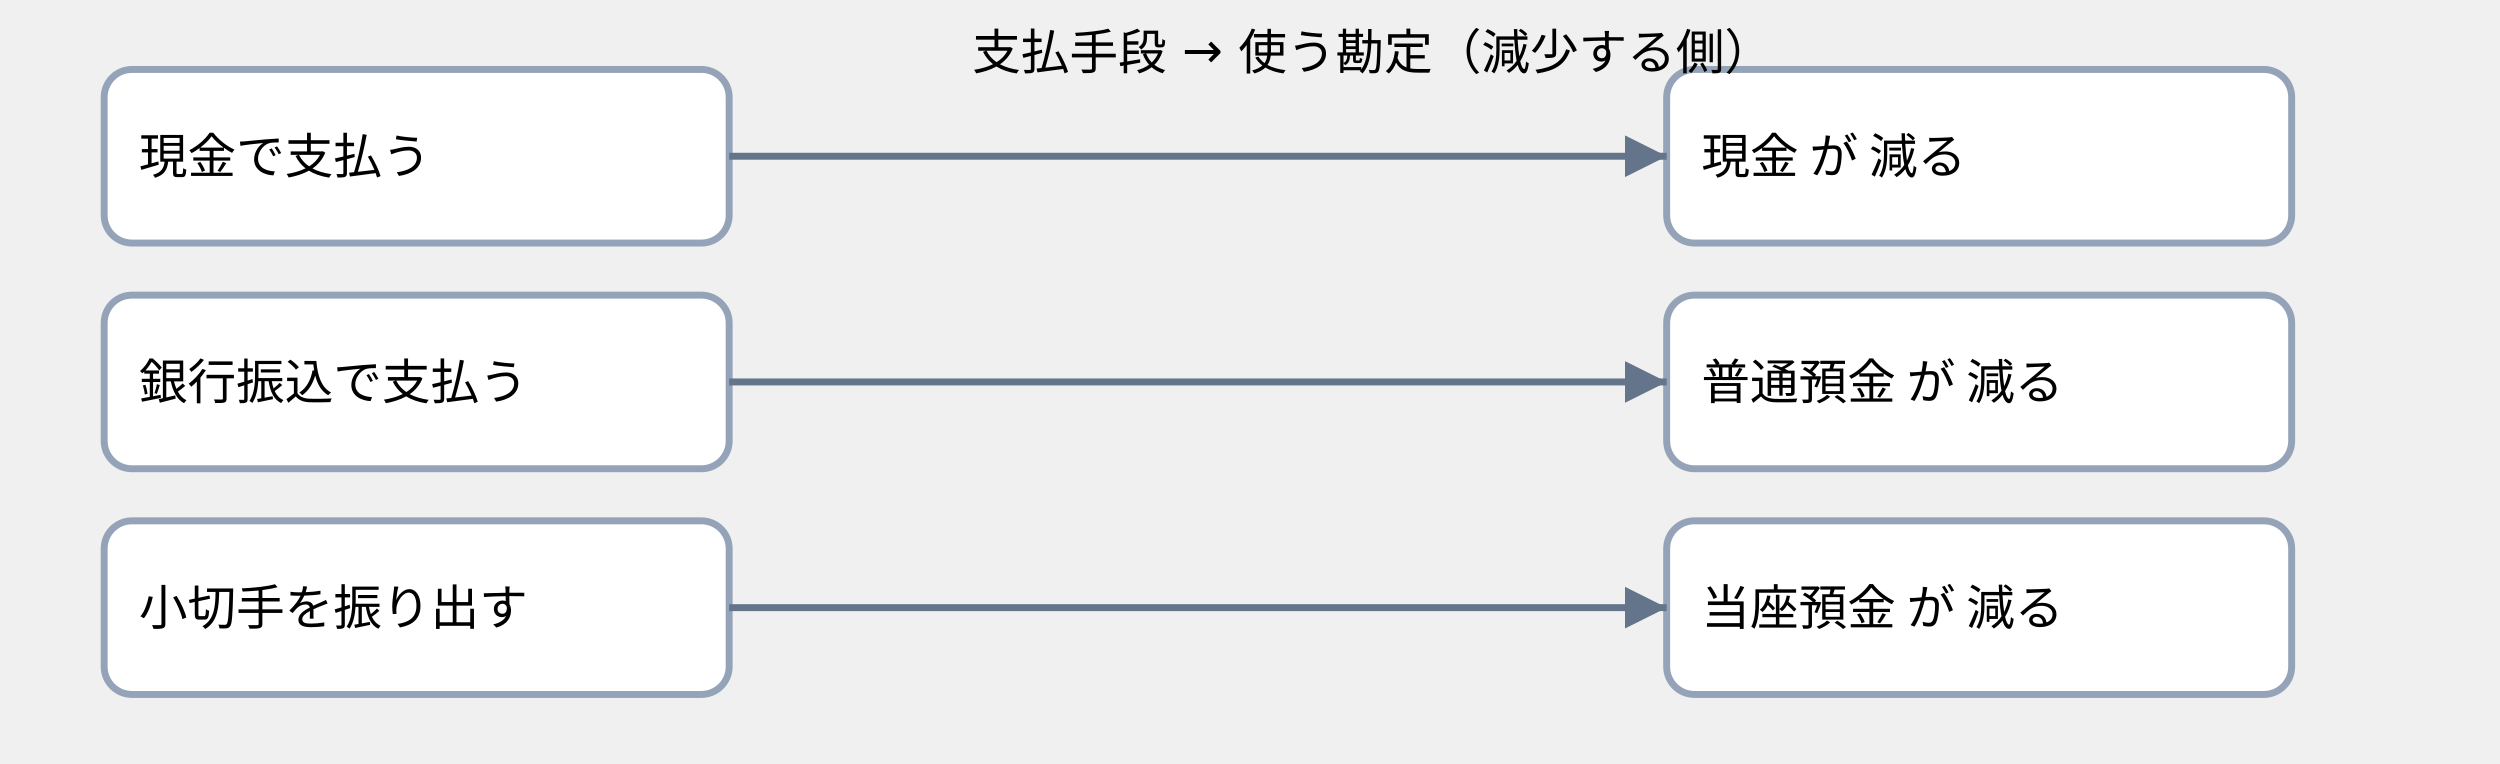
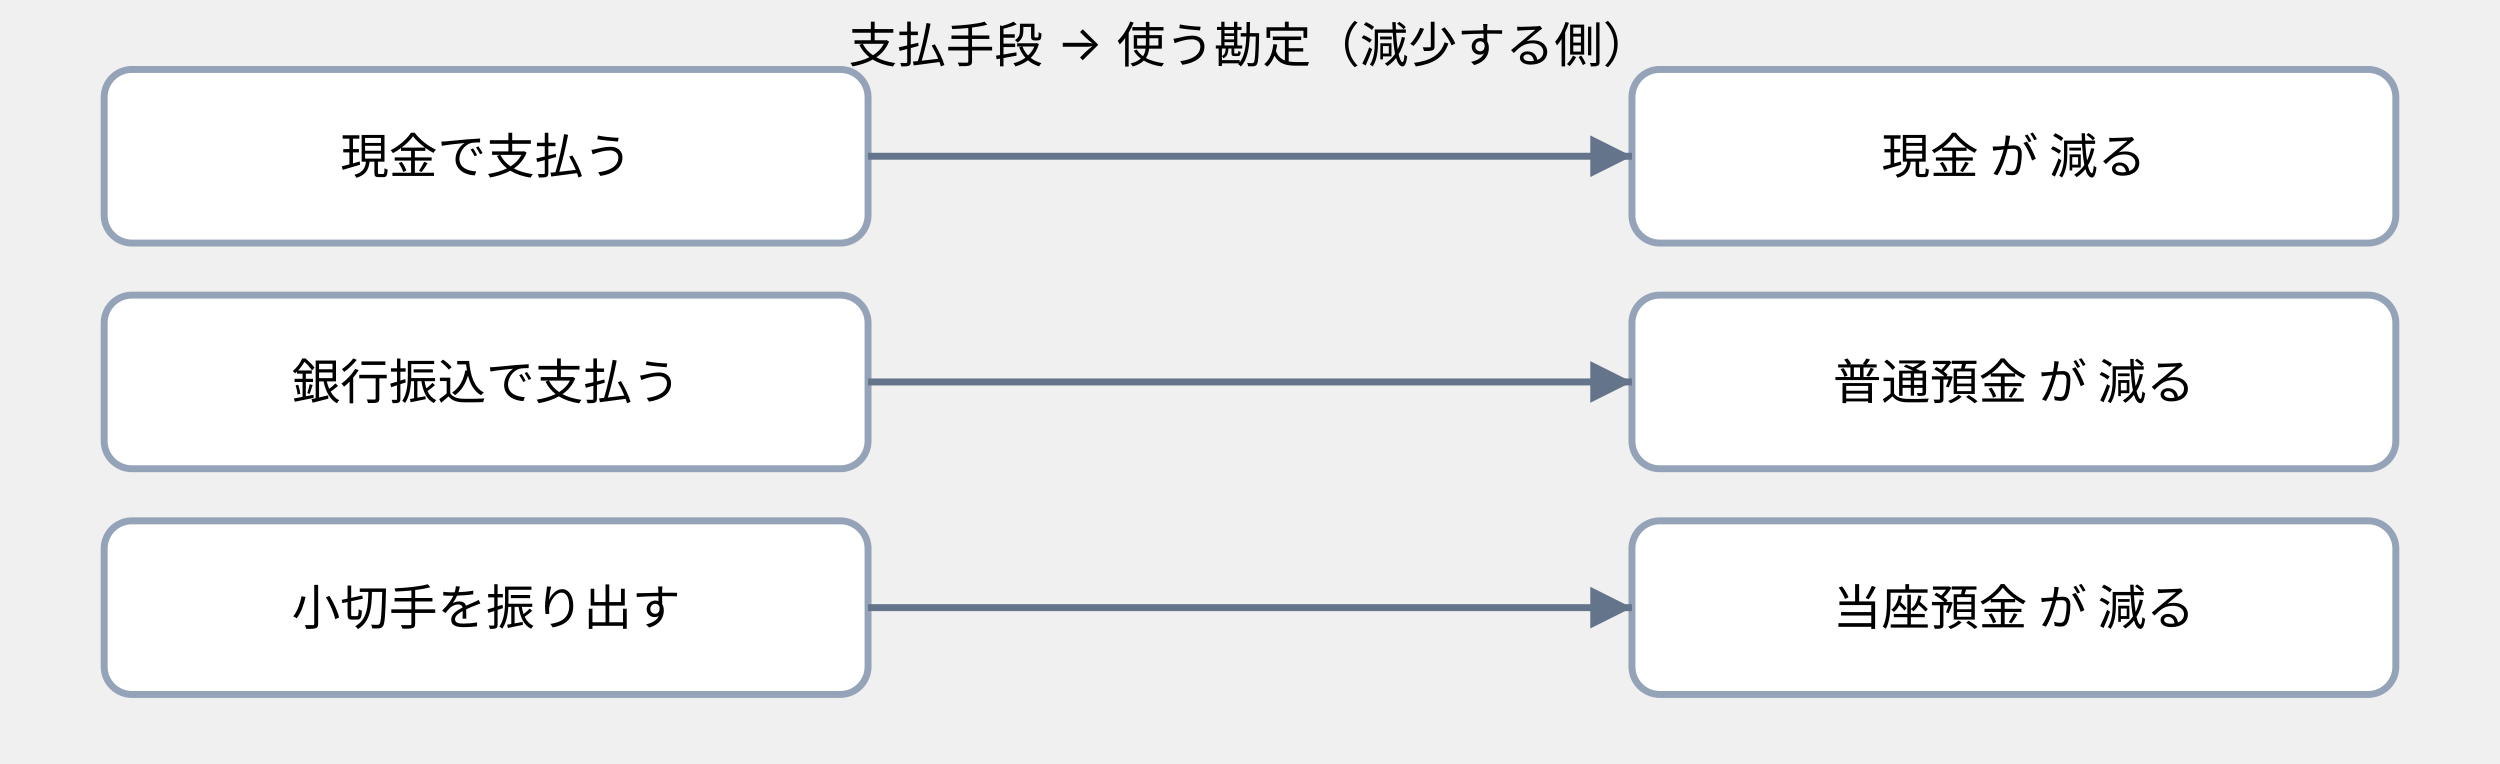
- <svg xmlns="http://www.w3.org/2000/svg" class="block" viewBox="0 0 720 220" aria-label="支払手段→勘定科目の対応">
+ <svg xmlns="http://www.w3.org/2000/svg" viewBox="0 0 720 220" role="img" aria-label="支払手段→勘定科目の対応">
  <style>
    .box{fill:#ffffff;stroke:#94a3b8;stroke-width:2}
-     .lbl{font:14px sans-serif}
+     .lbl{font:14px system-ui, -apple-system, Segoe UI, Roboto, Noto Sans JP, sans-serif}
    .arrow{stroke:#64748b;stroke-width:2;marker-end:url(#a)}
  </style>
  <defs>
    <marker id="a" markerWidth="10" markerHeight="10" refX="6" refY="3" orient="auto">
      <path d="M0,0 L0,6 L6,3 z" fill="#64748b" />
    </marker>
  </defs>
-   <rect x="30" y="20" width="180" height="50" rx="8" class="box" />
-   <text x="40" y="50" class="lbl">現金で支払う</text>
-   <rect x="30" y="85" width="180" height="50" rx="8" class="box" />
-   <text x="40" y="115" class="lbl">銀行振込で支払う</text>
-   <rect x="30" y="150" width="180" height="50" rx="8" class="box" />
-   <text x="40" y="180" class="lbl">小切手を振り出す</text>
-   <rect x="480" y="20" width="180" height="50" rx="8" class="box" />
-   <text x="490" y="50" class="lbl">現金 が 減る</text>
-   <rect x="480" y="85" width="180" height="50" rx="8" class="box" />
-   <text x="490" y="115" class="lbl">普通預金 が 減る</text>
-   <rect x="480" y="150" width="180" height="50" rx="8" class="box" />
-   <text x="490" y="180" class="lbl">当座預金 が 減る</text>
-   <line x1="210" y1="45" x2="480" y2="45" class="arrow" />
-   <line x1="210" y1="110" x2="480" y2="110" class="arrow" />
-   <line x1="210" y1="175" x2="480" y2="175" class="arrow" />
-   <text x="280" y="20" class="lbl">支払手段 → 使う勘定（減少する側）</text>
+   <rect x="30" y="20" width="220" height="50" rx="8" class="box" />
+   <text x="140" y="50" text-anchor="middle" class="lbl">現金で支払う</text>
+   <rect x="30" y="85" width="220" height="50" rx="8" class="box" />
+   <text x="140" y="115" text-anchor="middle" class="lbl">銀行振込で支払う</text>
+   <rect x="30" y="150" width="220" height="50" rx="8" class="box" />
+   <text x="140" y="180" text-anchor="middle" class="lbl">小切手を振り出す</text>
+   <rect x="470" y="20" width="220" height="50" rx="8" class="box" />
+   <text x="580" y="50" text-anchor="middle" class="lbl">現金 が 減る</text>
+   <rect x="470" y="85" width="220" height="50" rx="8" class="box" />
+   <text x="580" y="115" text-anchor="middle" class="lbl">普通預金 が 減る</text>
+   <rect x="470" y="150" width="220" height="50" rx="8" class="box" />
+   <text x="580" y="180" text-anchor="middle" class="lbl">当座預金 が 減る</text>
+   <line x1="250" y1="45" x2="470" y2="45" class="arrow" />
+   <line x1="250" y1="110" x2="470" y2="110" class="arrow" />
+   <line x1="250" y1="175" x2="470" y2="175" class="arrow" />
+   <text x="360" y="18" text-anchor="middle" class="lbl">支払手段 → 使う勘定（減少する側）</text>
</svg>
